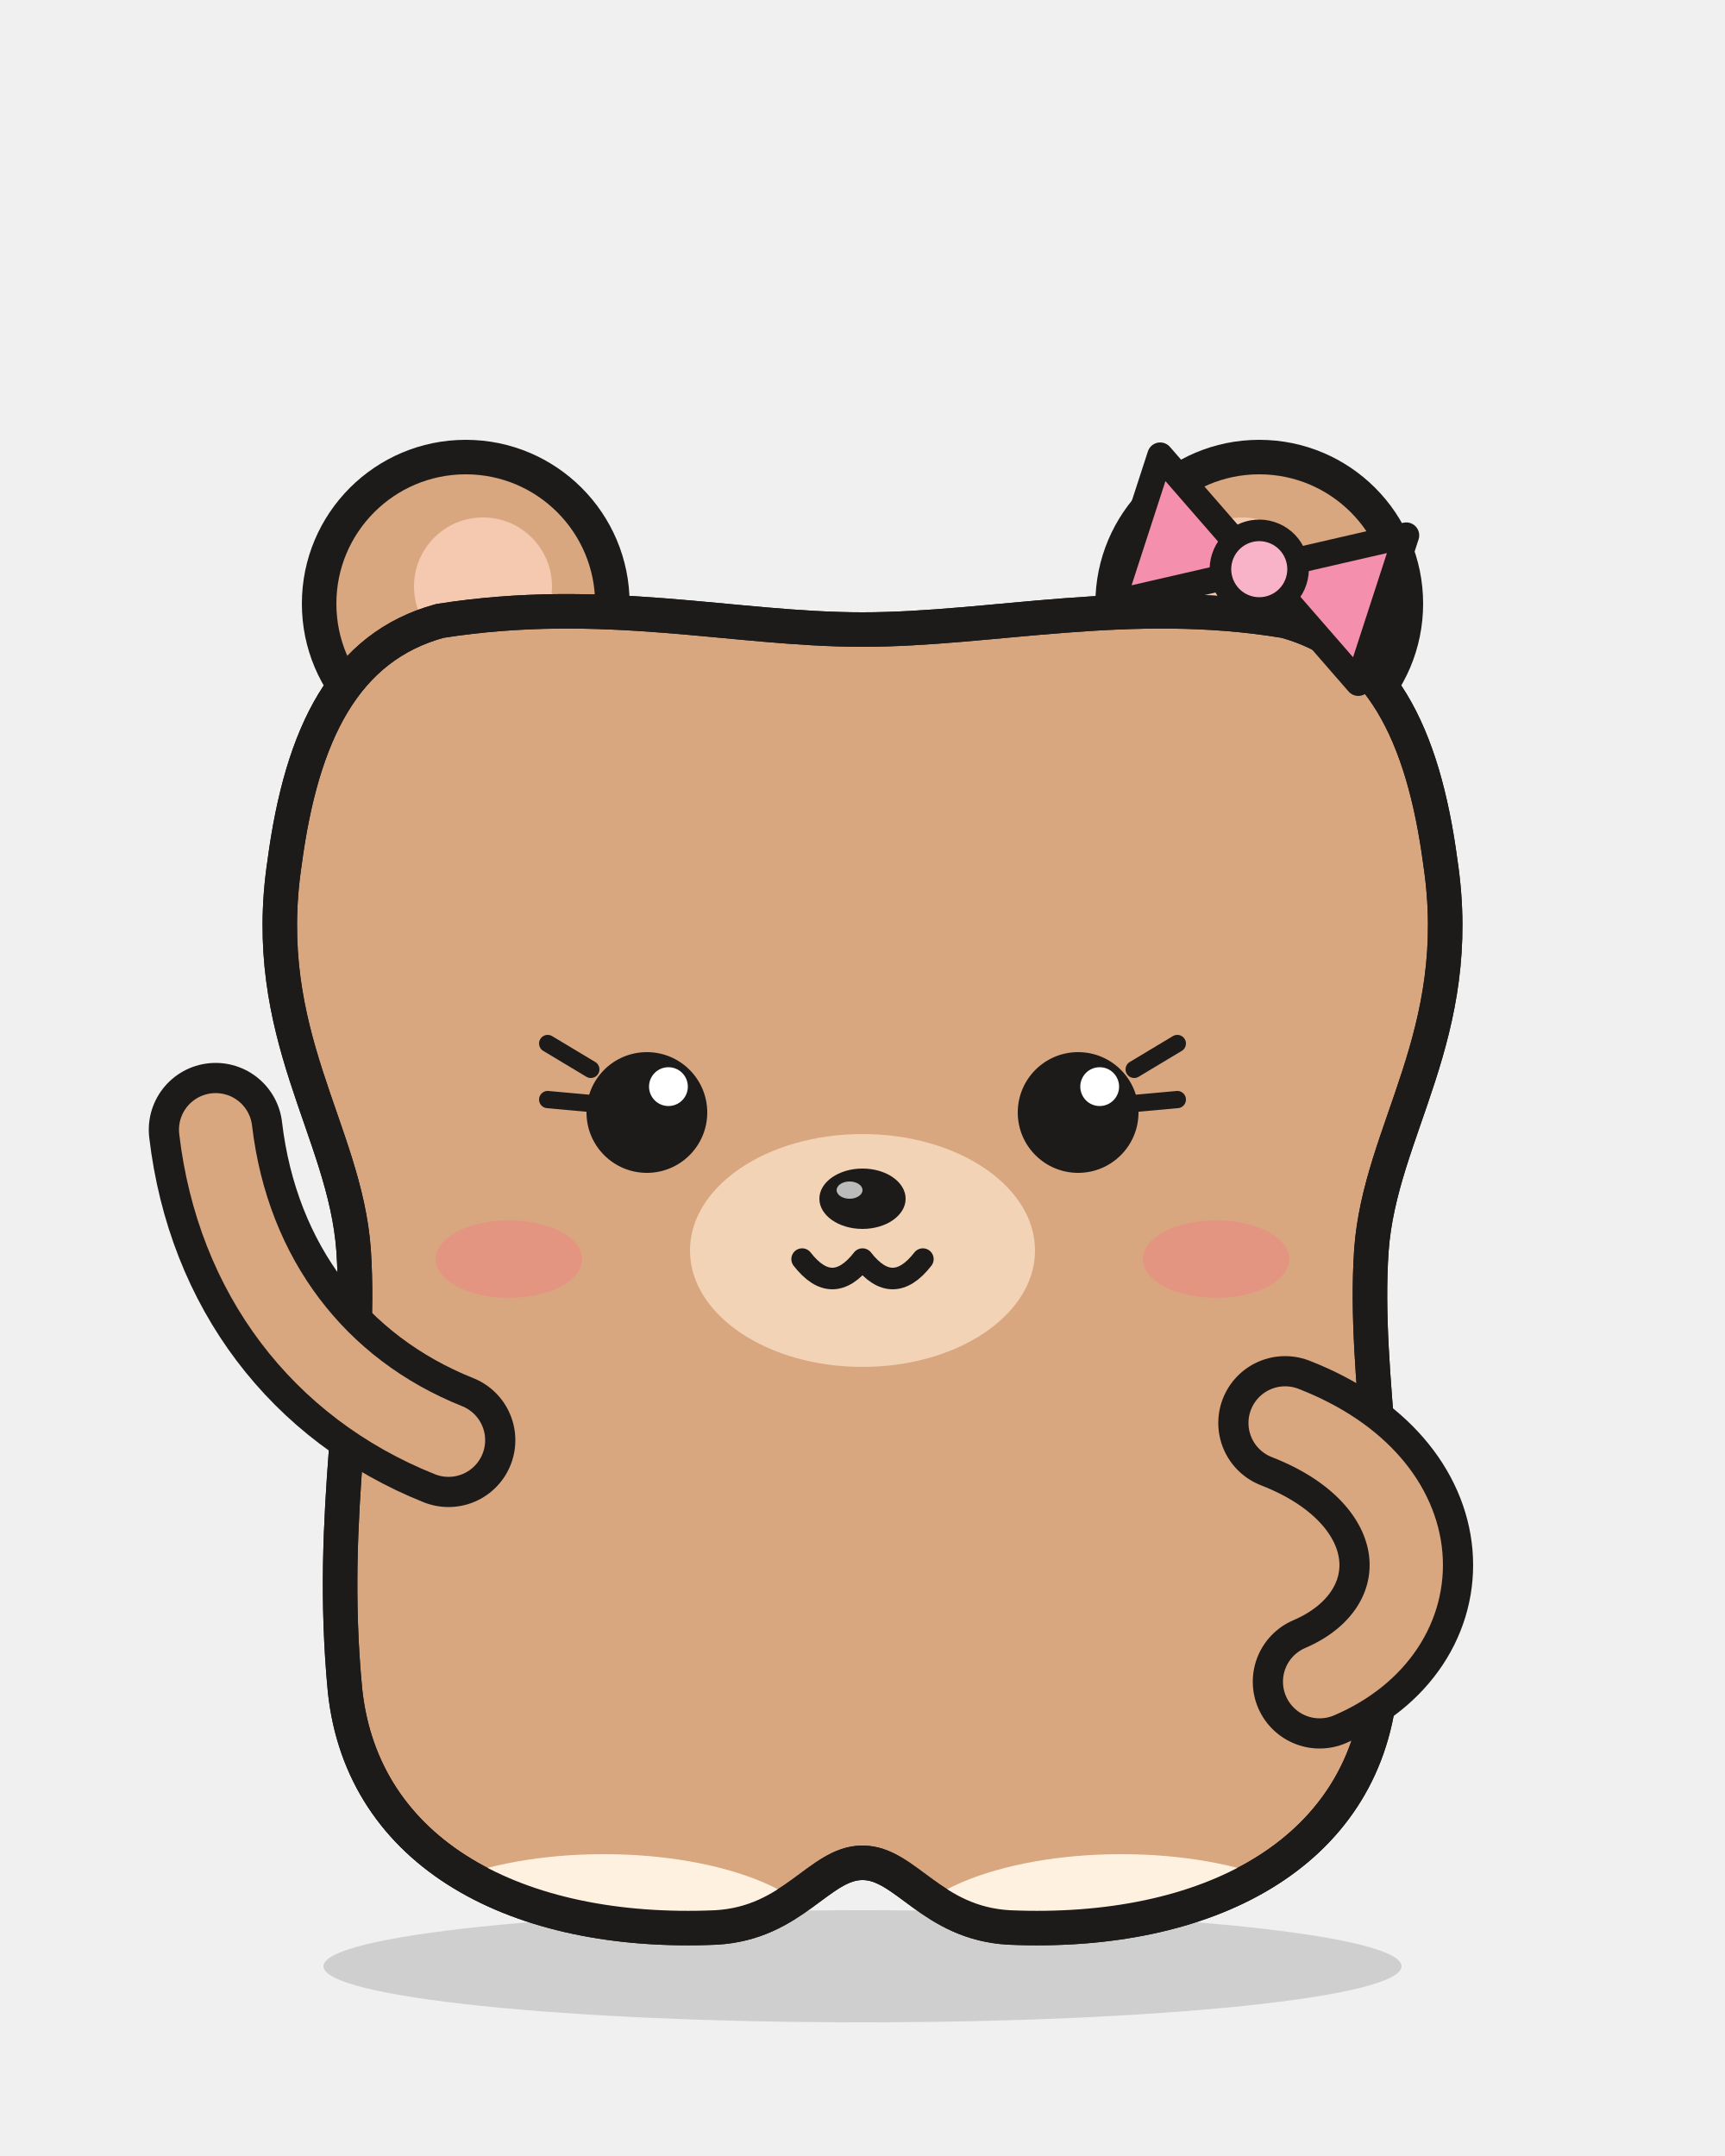
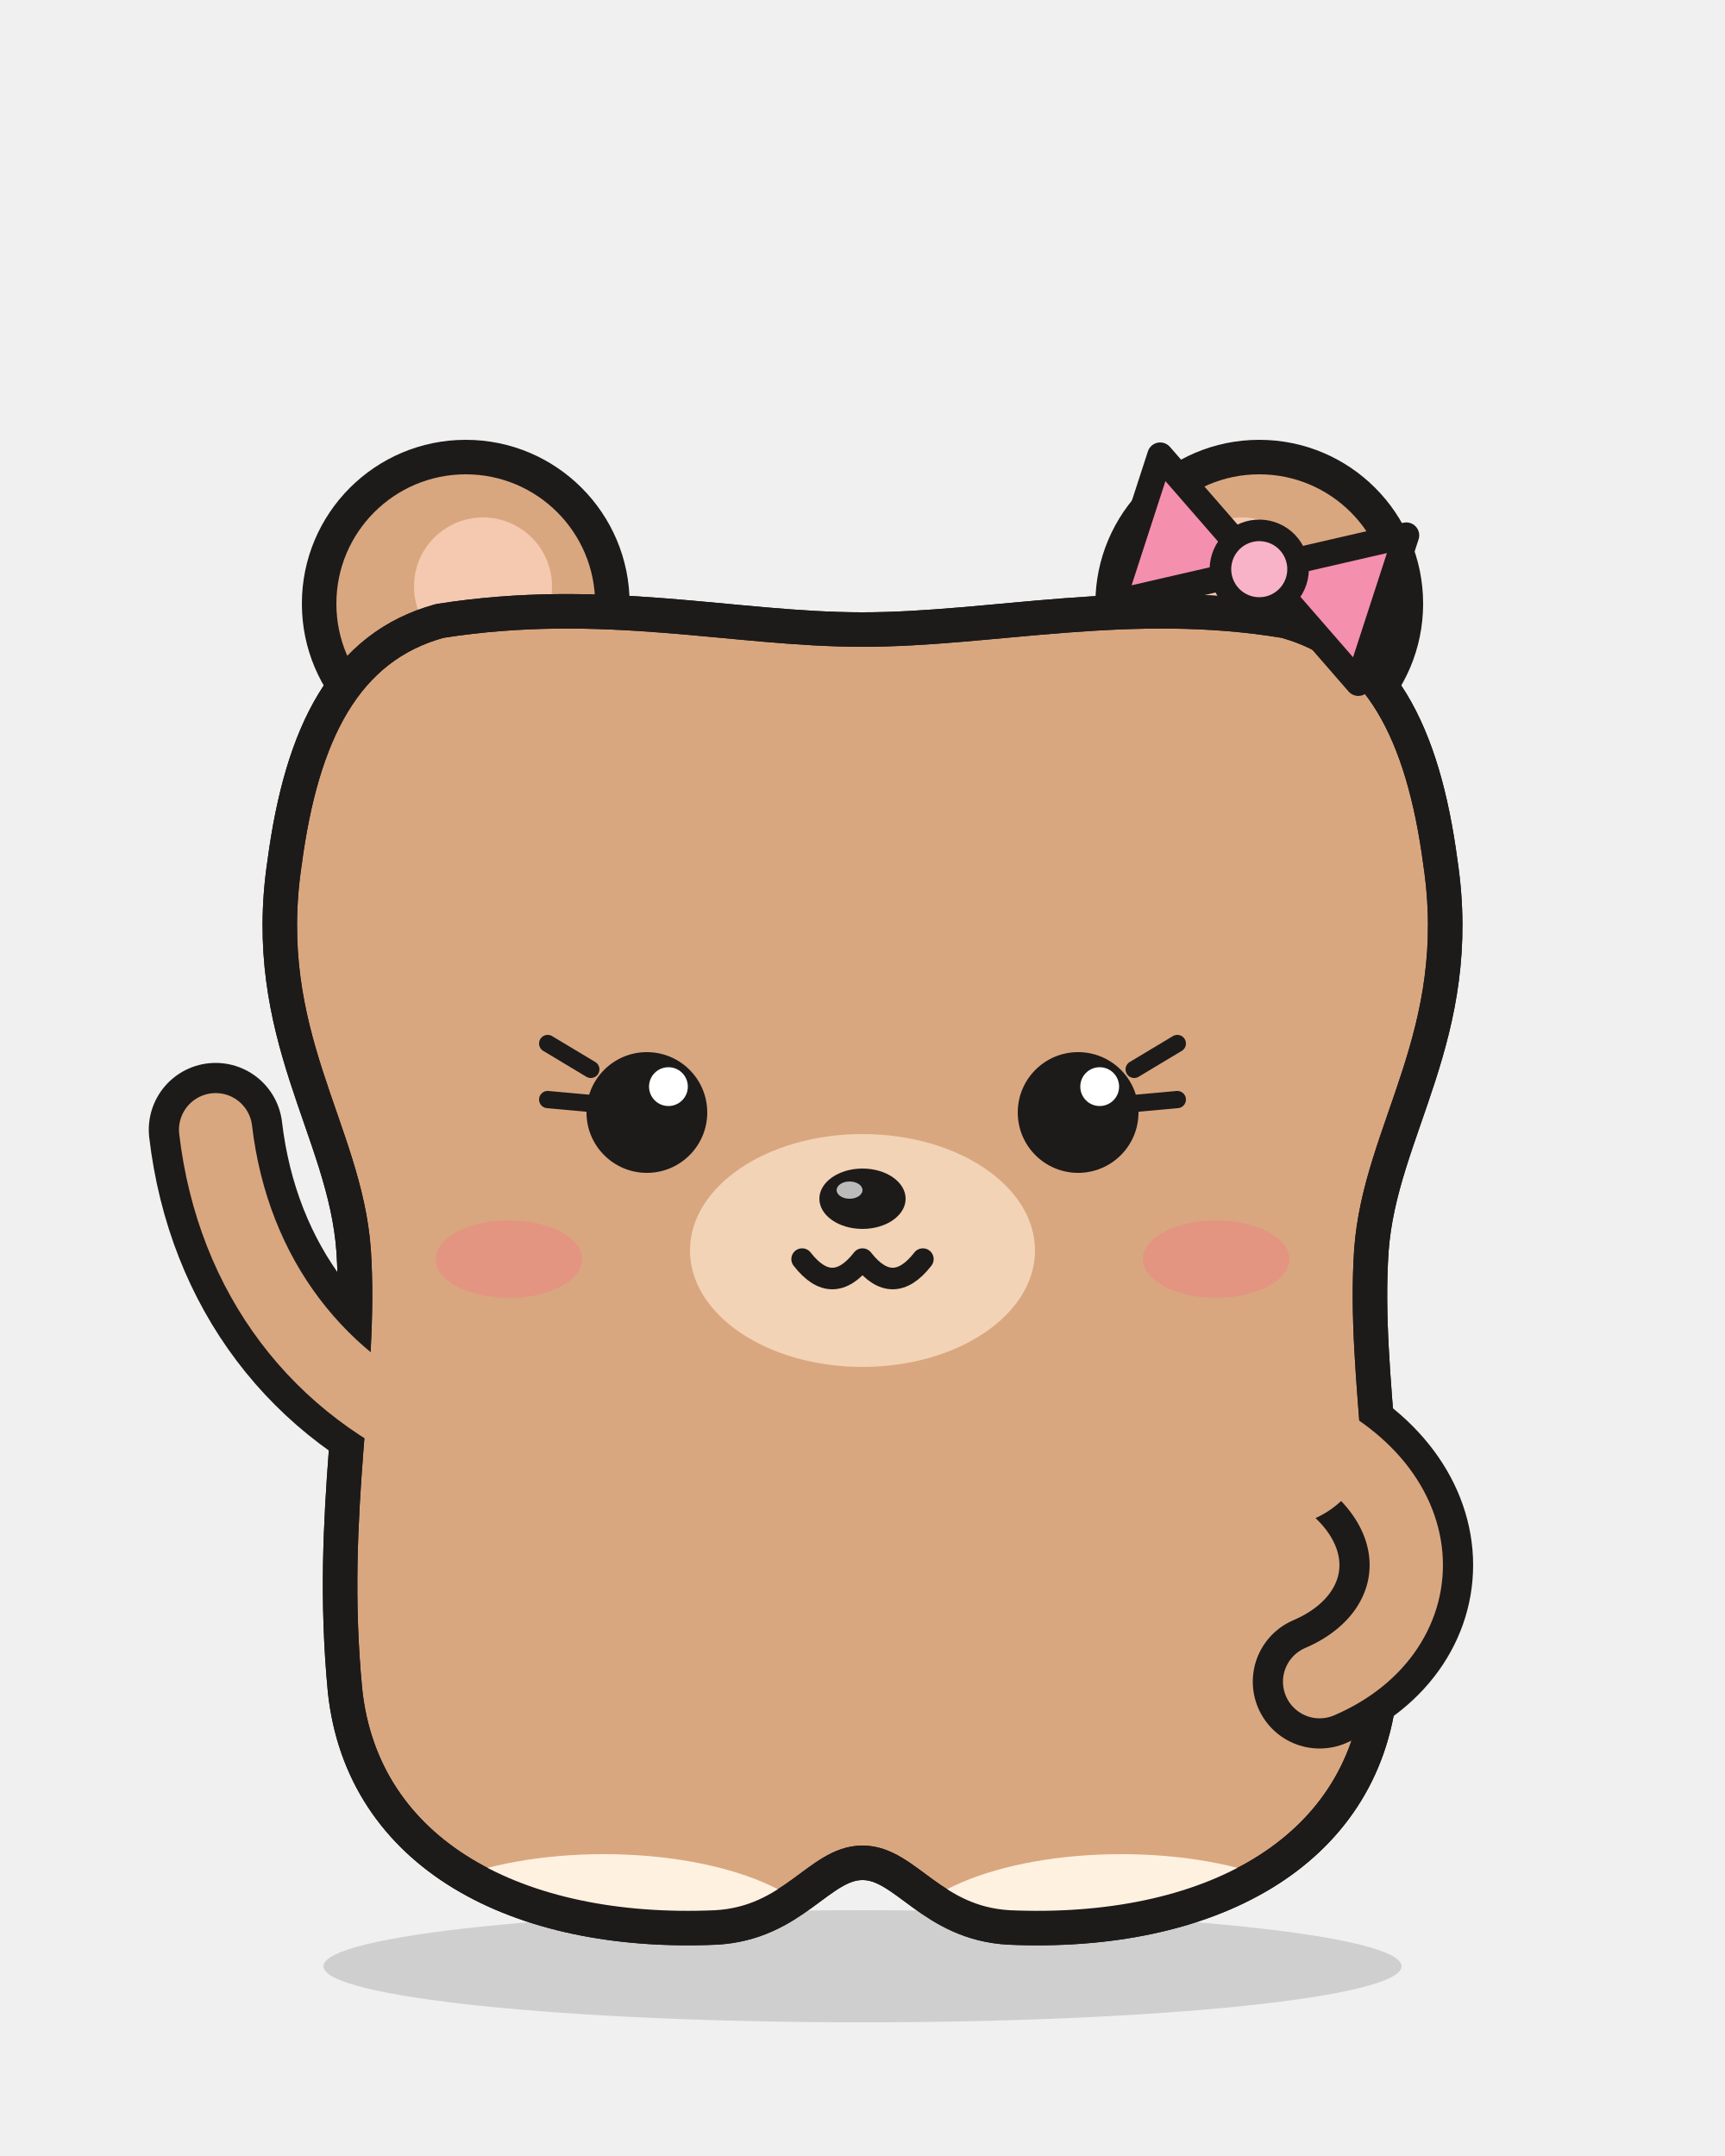
<svg xmlns="http://www.w3.org/2000/svg" viewBox="0 0 400 500" width="400" height="500" data-character="honey">
  <defs>
    <clipPath id="honey-clip">
      <path d="M200,432 C190,432 184,446 166,447 C120,449 84,430 80,392 C76,350 84,320 82,290 C80,262 60,240 66,200 C70,170 80,150 102,144 C140,138 170,146 200,146 C230,146 262,138 298,144 C320,150 330,170 334,200 C340,240 320,262 318,290 C316,320 324,350 320,392 C316,430 280,449 234,447 C216,446 210,432 200,432 Z" />
    </clipPath>
+     <mask id="honey-arm-left-m" maskUnits="userSpaceOnUse" x="0" y="0" width="400" height="500">
+       <rect width="400" height="500" fill="#fff" />
+       <circle cx="104" cy="332" r="40" fill="#000" clip-path="url(#honey-clip)" />
+     </mask>
+     <mask id="honey-arm-right-m" maskUnits="userSpaceOnUse" x="0" y="0" width="400" height="500">
+       <rect width="400" height="500" fill="#fff" />
+       <circle cx="296" cy="332" r="22" fill="#000" clip-path="url(#honey-clip)" />
+     </mask>
  </defs>
  <g id="shadow" class="L-shadow">
    <ellipse cx="200" cy="456" rx="125" ry="13" fill="#000" opacity=".14" />
  </g>
  <g id="ear-left" class="L-ear-left" data-pivot="112 160">
    <circle cx="108" cy="140" r="34" fill="#d9a77f" stroke="#1d1a1a" stroke-width="8" stroke-linejoin="round" stroke-linecap="round" />
    <circle cx="112" cy="136" r="16" fill="#f4c9b0" />
  </g>
  <g id="ear-right" class="L-ear-right" data-pivot="288 160">
    <circle cx="292" cy="140" r="34" fill="#d9a77f" stroke="#1d1a1a" stroke-width="8" stroke-linejoin="round" stroke-linecap="round" />
    <circle cx="288" cy="136" r="16" fill="#f4c9b0" />
  </g>
  <g id="body" class="L-body" data-pivot="200 440">
    <g id="body-base" class="L-body-base">
      <path d="M200,432 C190,432 184,446 166,447 C120,449 84,430 80,392 C76,350 84,320 82,290 C80,262 60,240 66,200 C70,170 80,150 102,144 C140,138 170,146 200,146 C230,146 262,138 298,144 C320,150 330,170 334,200 C340,240 320,262 318,290 C316,320 324,350 320,392 C316,430 280,449 234,447 C216,446 210,432 200,432 Z" fill="#d9a77f" stroke="#1d1a1a" stroke-width="8" stroke-linejoin="round" stroke-linecap="round" />
      <g clip-path="url(#honey-clip)">
        <ellipse cx="140" cy="452" rx="52" ry="22" fill="#fff1e0" />
        <ellipse cx="260" cy="452" rx="52" ry="22" fill="#fff1e0" />
      </g>
      <path d="M200,432 C190,432 184,446 166,447 C120,449 84,430 80,392 C76,350 84,320 82,290 C80,262 60,240 66,200 C70,170 80,150 102,144 C140,138 170,146 200,146 C230,146 262,138 298,144 C320,150 330,170 334,200 C340,240 320,262 318,290 C316,320 324,350 320,392 C316,430 280,449 234,447 C216,446 210,432 200,432 Z" fill="none" stroke="#1d1a1a" stroke-width="8" stroke-linejoin="round" />
    </g>
    <g id="muzzle" class="L-muzzle">
      <ellipse cx="200" cy="290" rx="40" ry="27" fill="#f3d3b5" />
    </g>
    <g id="eyes" class="L-eyes" data-pivot="200 258">
      <circle cx="150" cy="258" r="14" fill="#1d1a1a" />
      <circle cx="155" cy="252" r="4.5" fill="#fff" />
      <circle cx="250" cy="258" r="14" fill="#1d1a1a" />
      <circle cx="255" cy="252" r="4.5" fill="#fff" />
      <path d="M137,248 l-10,-6 M138,256 l-11,-1 M263,248 l10,-6 M262,256 l11,-1" fill="none" stroke="#1d1a1a" stroke-width="4" stroke-linecap="round" stroke-linejoin="round" />
    </g>
    <g id="blush" class="L-blush">
      <ellipse cx="118" cy="292" rx="17" ry="9" fill="#f07f86" opacity=".45" />
      <ellipse cx="282" cy="292" rx="17" ry="9" fill="#f07f86" opacity=".45" />
    </g>
    <g id="nose" class="L-nose" data-pivot="200 278">
      <ellipse cx="200" cy="278" rx="10" ry="7" fill="#1d1a1a" />
      <ellipse cx="197" cy="276" rx="3" ry="2" fill="#fff" opacity=".7" />
    </g>
    <g id="mouth-closed" class="L-mouth-closed" data-pivot="200 294">
      <path d="M186,292 q7,9 14,0 q7,9 14,0" fill="none" stroke="#1d1a1a" stroke-width="5" stroke-linecap="round" stroke-linejoin="round" />
    </g>
    <g id="mouth-open" class="L-mouth-open" data-pivot="200 300" style="display:none">
      <path d="M186,292 q7,6 14,0 q7,6 14,0" fill="none" stroke="#1d1a1a" stroke-width="5" stroke-linecap="round" stroke-linejoin="round" />
      <path d="M190,296 C190,318 210,318 210,296 Z" fill="#f2878f" stroke="#1d1a1a" stroke-width="5" stroke-linejoin="round" stroke-linecap="round" />
    </g>
  </g>
  <g id="arm-left" class="L-arm-left" data-pivot="104 332">
-     <path d="M104,334 C74,322 54,296 50,262" fill="none" stroke="#1d1a1a" stroke-width="31" stroke-linecap="round" stroke-linejoin="round" />
+     <path d="M104,334 C74,322 54,296 50,262" mask="url(#honey-arm-left-m)" fill="none" stroke="#1d1a1a" stroke-width="31" stroke-linecap="round" stroke-linejoin="round" />
    <path d="M104,334 C74,322 54,296 50,262" fill="none" stroke="#d9a77f" stroke-width="17" stroke-linecap="round" stroke-linejoin="round" />
  </g>
  <g id="arm-right" class="L-arm-right" data-pivot="296 332">
-     <path d="M298,330 C334,344 334,378 306,390" fill="none" stroke="#1d1a1a" stroke-width="31" stroke-linecap="round" stroke-linejoin="round" />
+     <path d="M298,330 C334,344 334,378 306,390" mask="url(#honey-arm-right-m)" fill="none" stroke="#1d1a1a" stroke-width="31" stroke-linecap="round" stroke-linejoin="round" />
    <path d="M298,330 C334,344 334,378 306,390" fill="none" stroke="#d9a77f" stroke-width="17" stroke-linecap="round" stroke-linejoin="round" />
  </g>
  <g id="bow" class="L-bow" data-pivot="292 132">
    <g transform="rotate(18 292 132)">
      <path d="M292,132 L262,114 L262,150 Z" fill="#f58fae" stroke="#1d1a1a" stroke-width="6" stroke-linejoin="round" stroke-linecap="round" />
      <path d="M292,132 L322,114 L322,150 Z" fill="#f58fae" stroke="#1d1a1a" stroke-width="6" stroke-linejoin="round" stroke-linecap="round" />
      <circle cx="292" cy="132" r="9" fill="#f9b3c8" stroke="#1d1a1a" stroke-width="5" stroke-linejoin="round" stroke-linecap="round" />
    </g>
  </g>
</svg>
